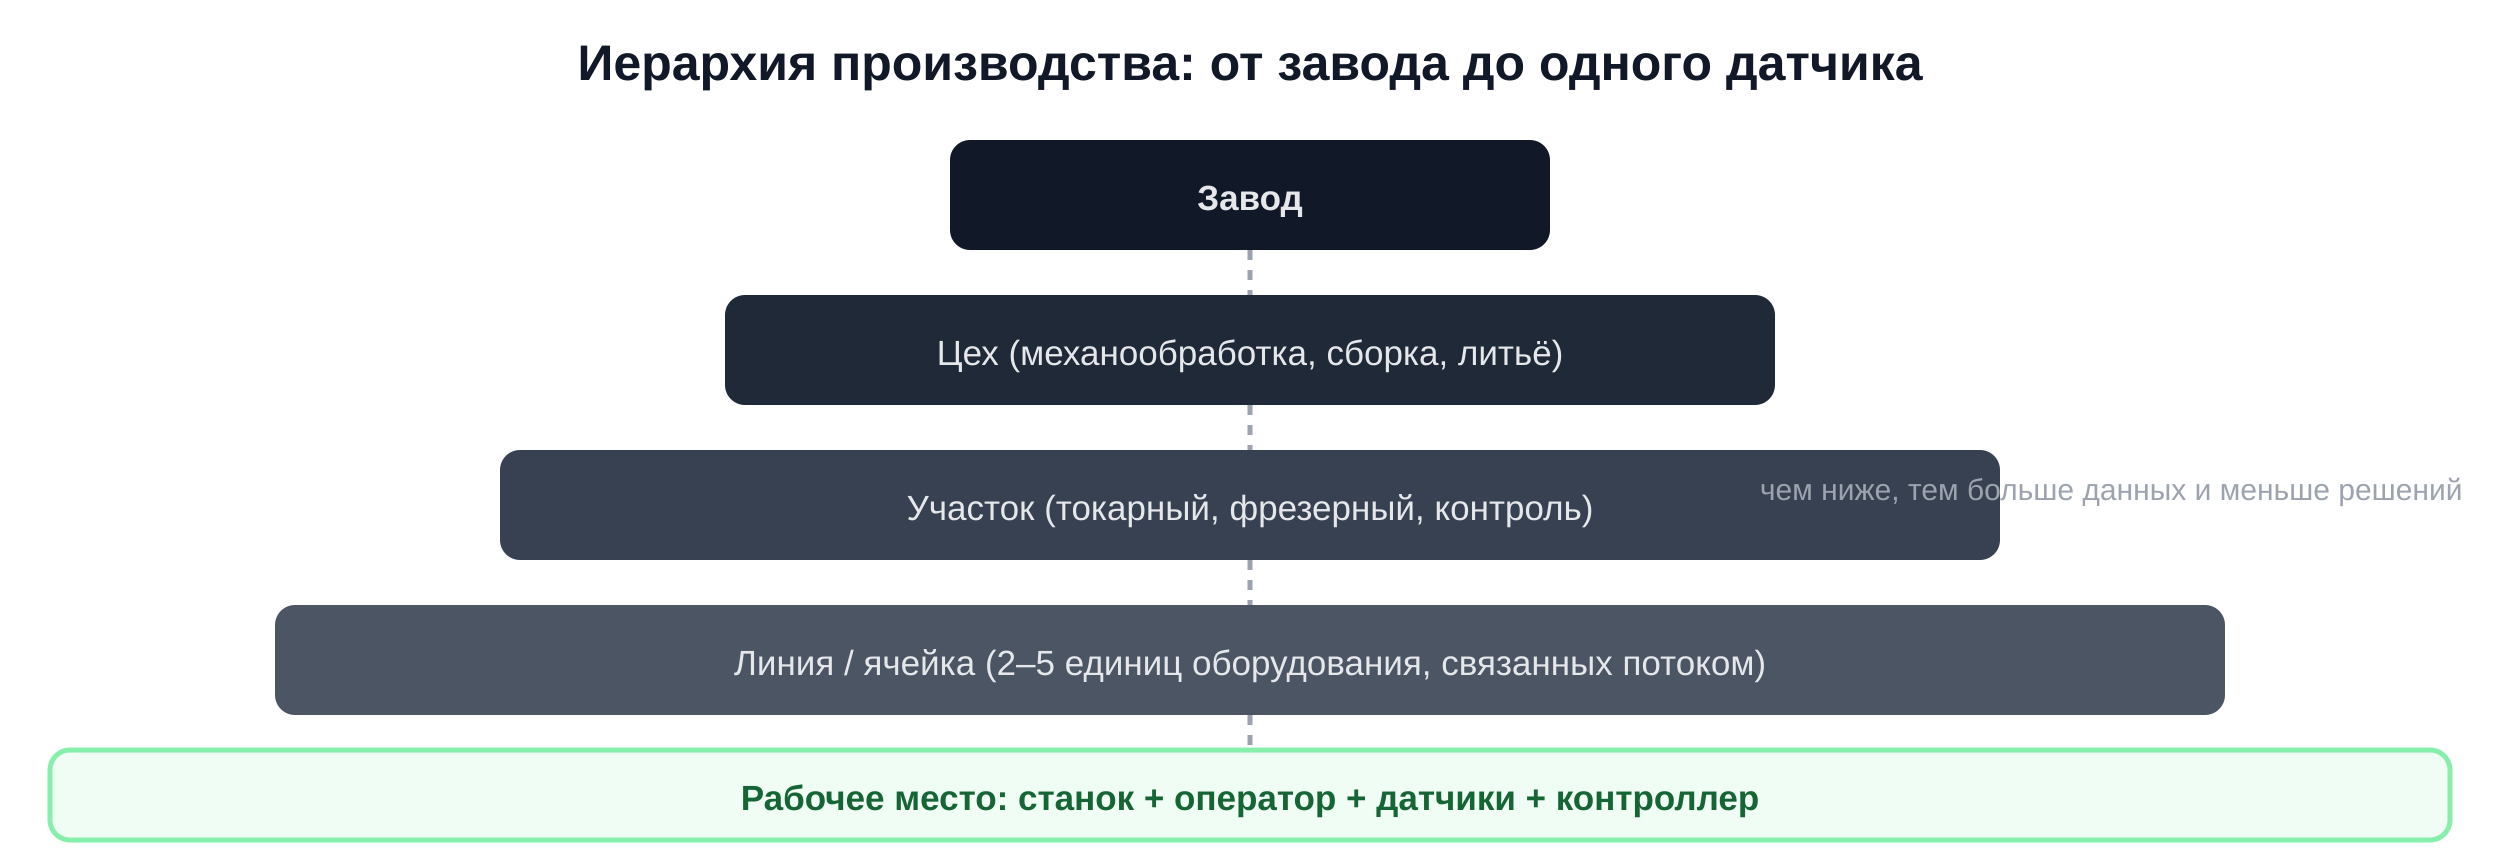
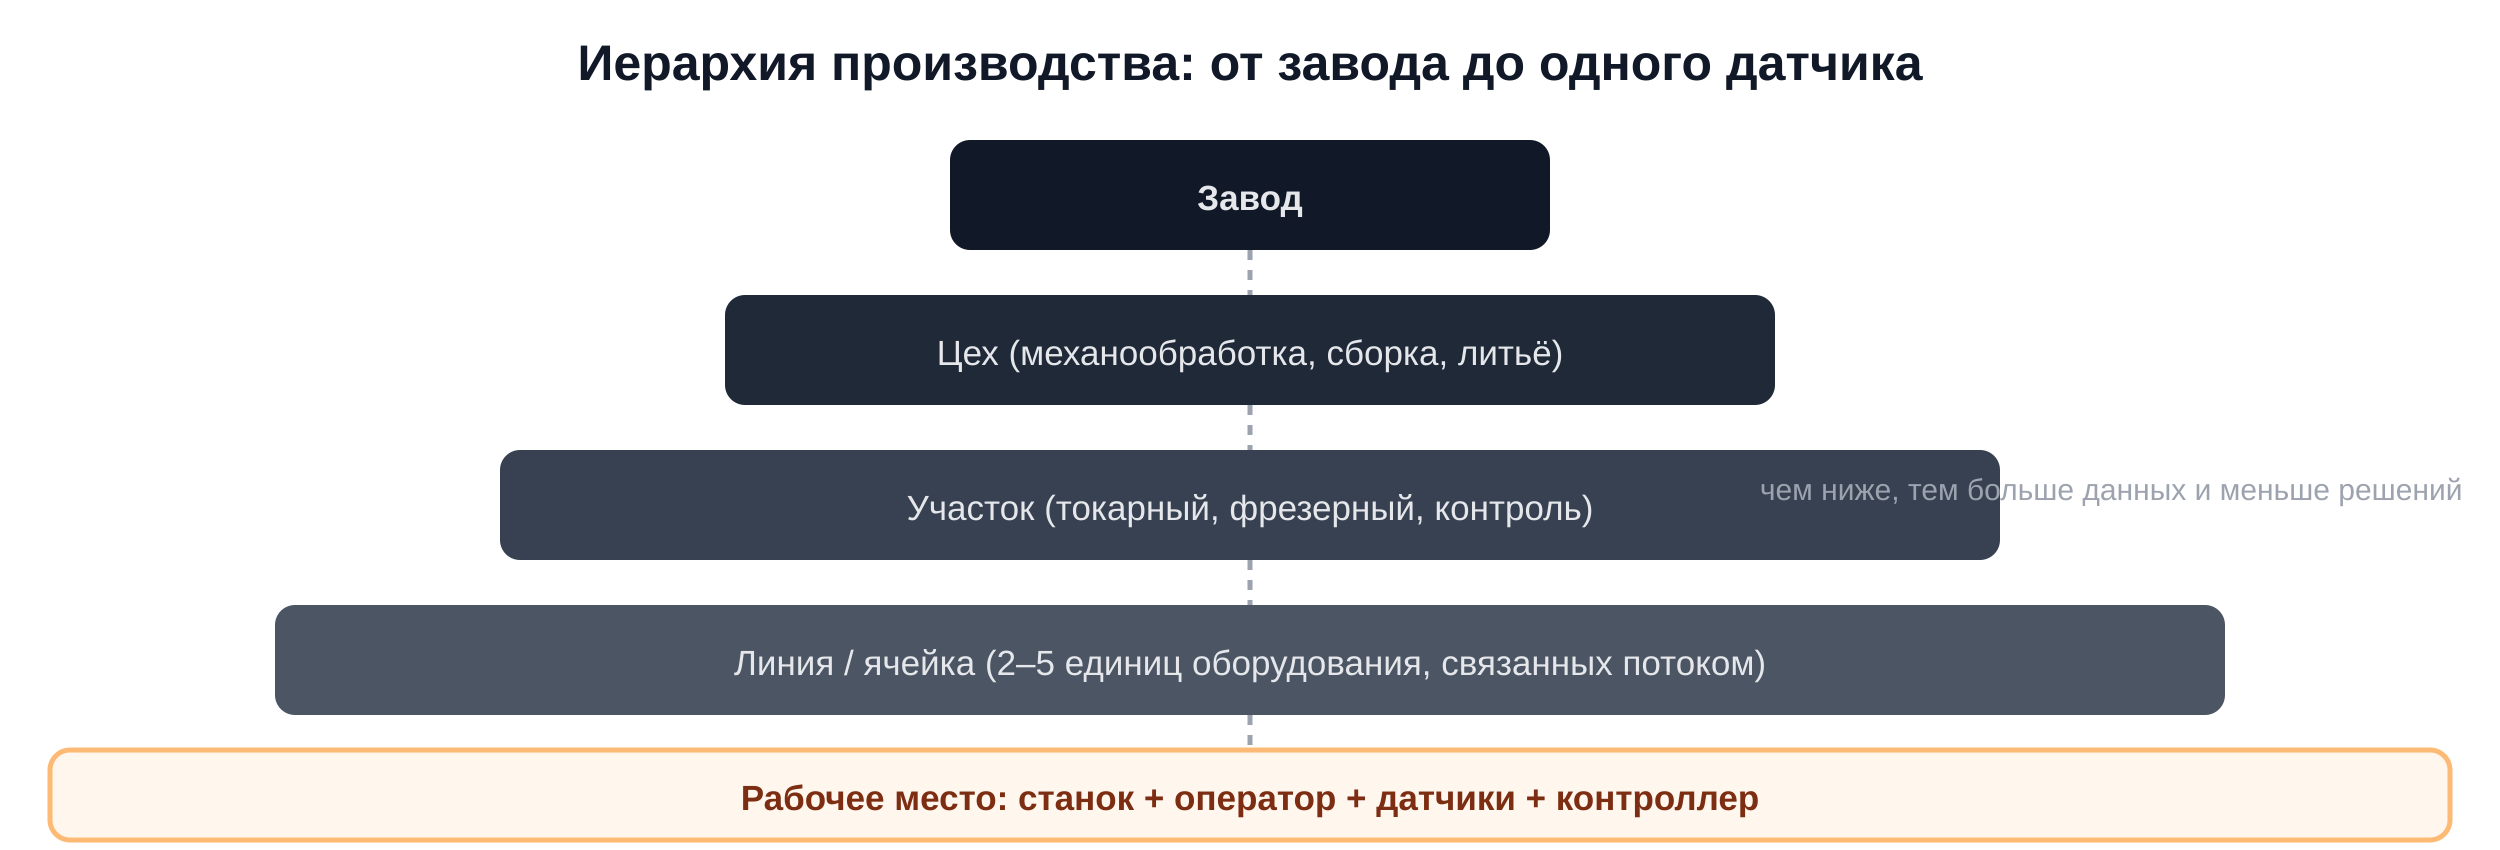
<svg xmlns="http://www.w3.org/2000/svg" width="1000" height="340" viewBox="0 0 1000 340" font-family="Arial, Helvetica, sans-serif">
  <rect width="1000" height="340" fill="#ffffff" />
  <text x="500" y="32" text-anchor="middle" font-size="20" font-weight="bold" fill="#111827">Иерархия производства: от завода до одного датчика</text>
  <g font-size="14">
    <rect x="380" y="56" width="240" height="44" rx="8" fill="#111827" />
    <text x="500" y="84" text-anchor="middle" fill="#e5e7eb" font-weight="bold">Завод</text>
    <rect x="290" y="118" width="420" height="44" rx="8" fill="#1f2937" />
    <text x="500" y="146" text-anchor="middle" fill="#e5e7eb">Цех (механообработка, сборка, литьё)</text>
    <rect x="200" y="180" width="600" height="44" rx="8" fill="#374151" />
    <text x="500" y="208" text-anchor="middle" fill="#e5e7eb">Участок (токарный, фрезерный, контроль)</text>
    <rect x="110" y="242" width="780" height="44" rx="8" fill="#4b5563" />
    <text x="500" y="270" text-anchor="middle" fill="#e5e7eb">Линия / ячейка (2–5 единиц оборудования, связанных потоком)</text>
-     <rect x="20" y="300" width="960" height="36" rx="8" fill="#f0fdf4" stroke="#86efac" stroke-width="2" />
-     <text x="500" y="324" text-anchor="middle" fill="#166534" font-weight="bold">Рабочее место: станок + оператор + датчики + контроллер</text>
+     <rect x="20" y="300" width="960" height="36" rx="8" fill="#fff7ed" stroke="#fdba74" stroke-width="2" />
+     <text x="500" y="324" text-anchor="middle" fill="#7c2d12" font-weight="bold">Рабочее место: станок + оператор + датчики + контроллер</text>
  </g>
  <g stroke="#9ca3af" stroke-width="2" stroke-dasharray="4 4">
    <line x1="500" y1="100" x2="500" y2="118" />
    <line x1="500" y1="162" x2="500" y2="180" />
    <line x1="500" y1="224" x2="500" y2="242" />
    <line x1="500" y1="286" x2="500" y2="300" />
  </g>
  <text x="985" y="200" text-anchor="end" font-size="12" fill="#9ca3af">чем ниже, тем больше данных и меньше решений</text>
</svg>
